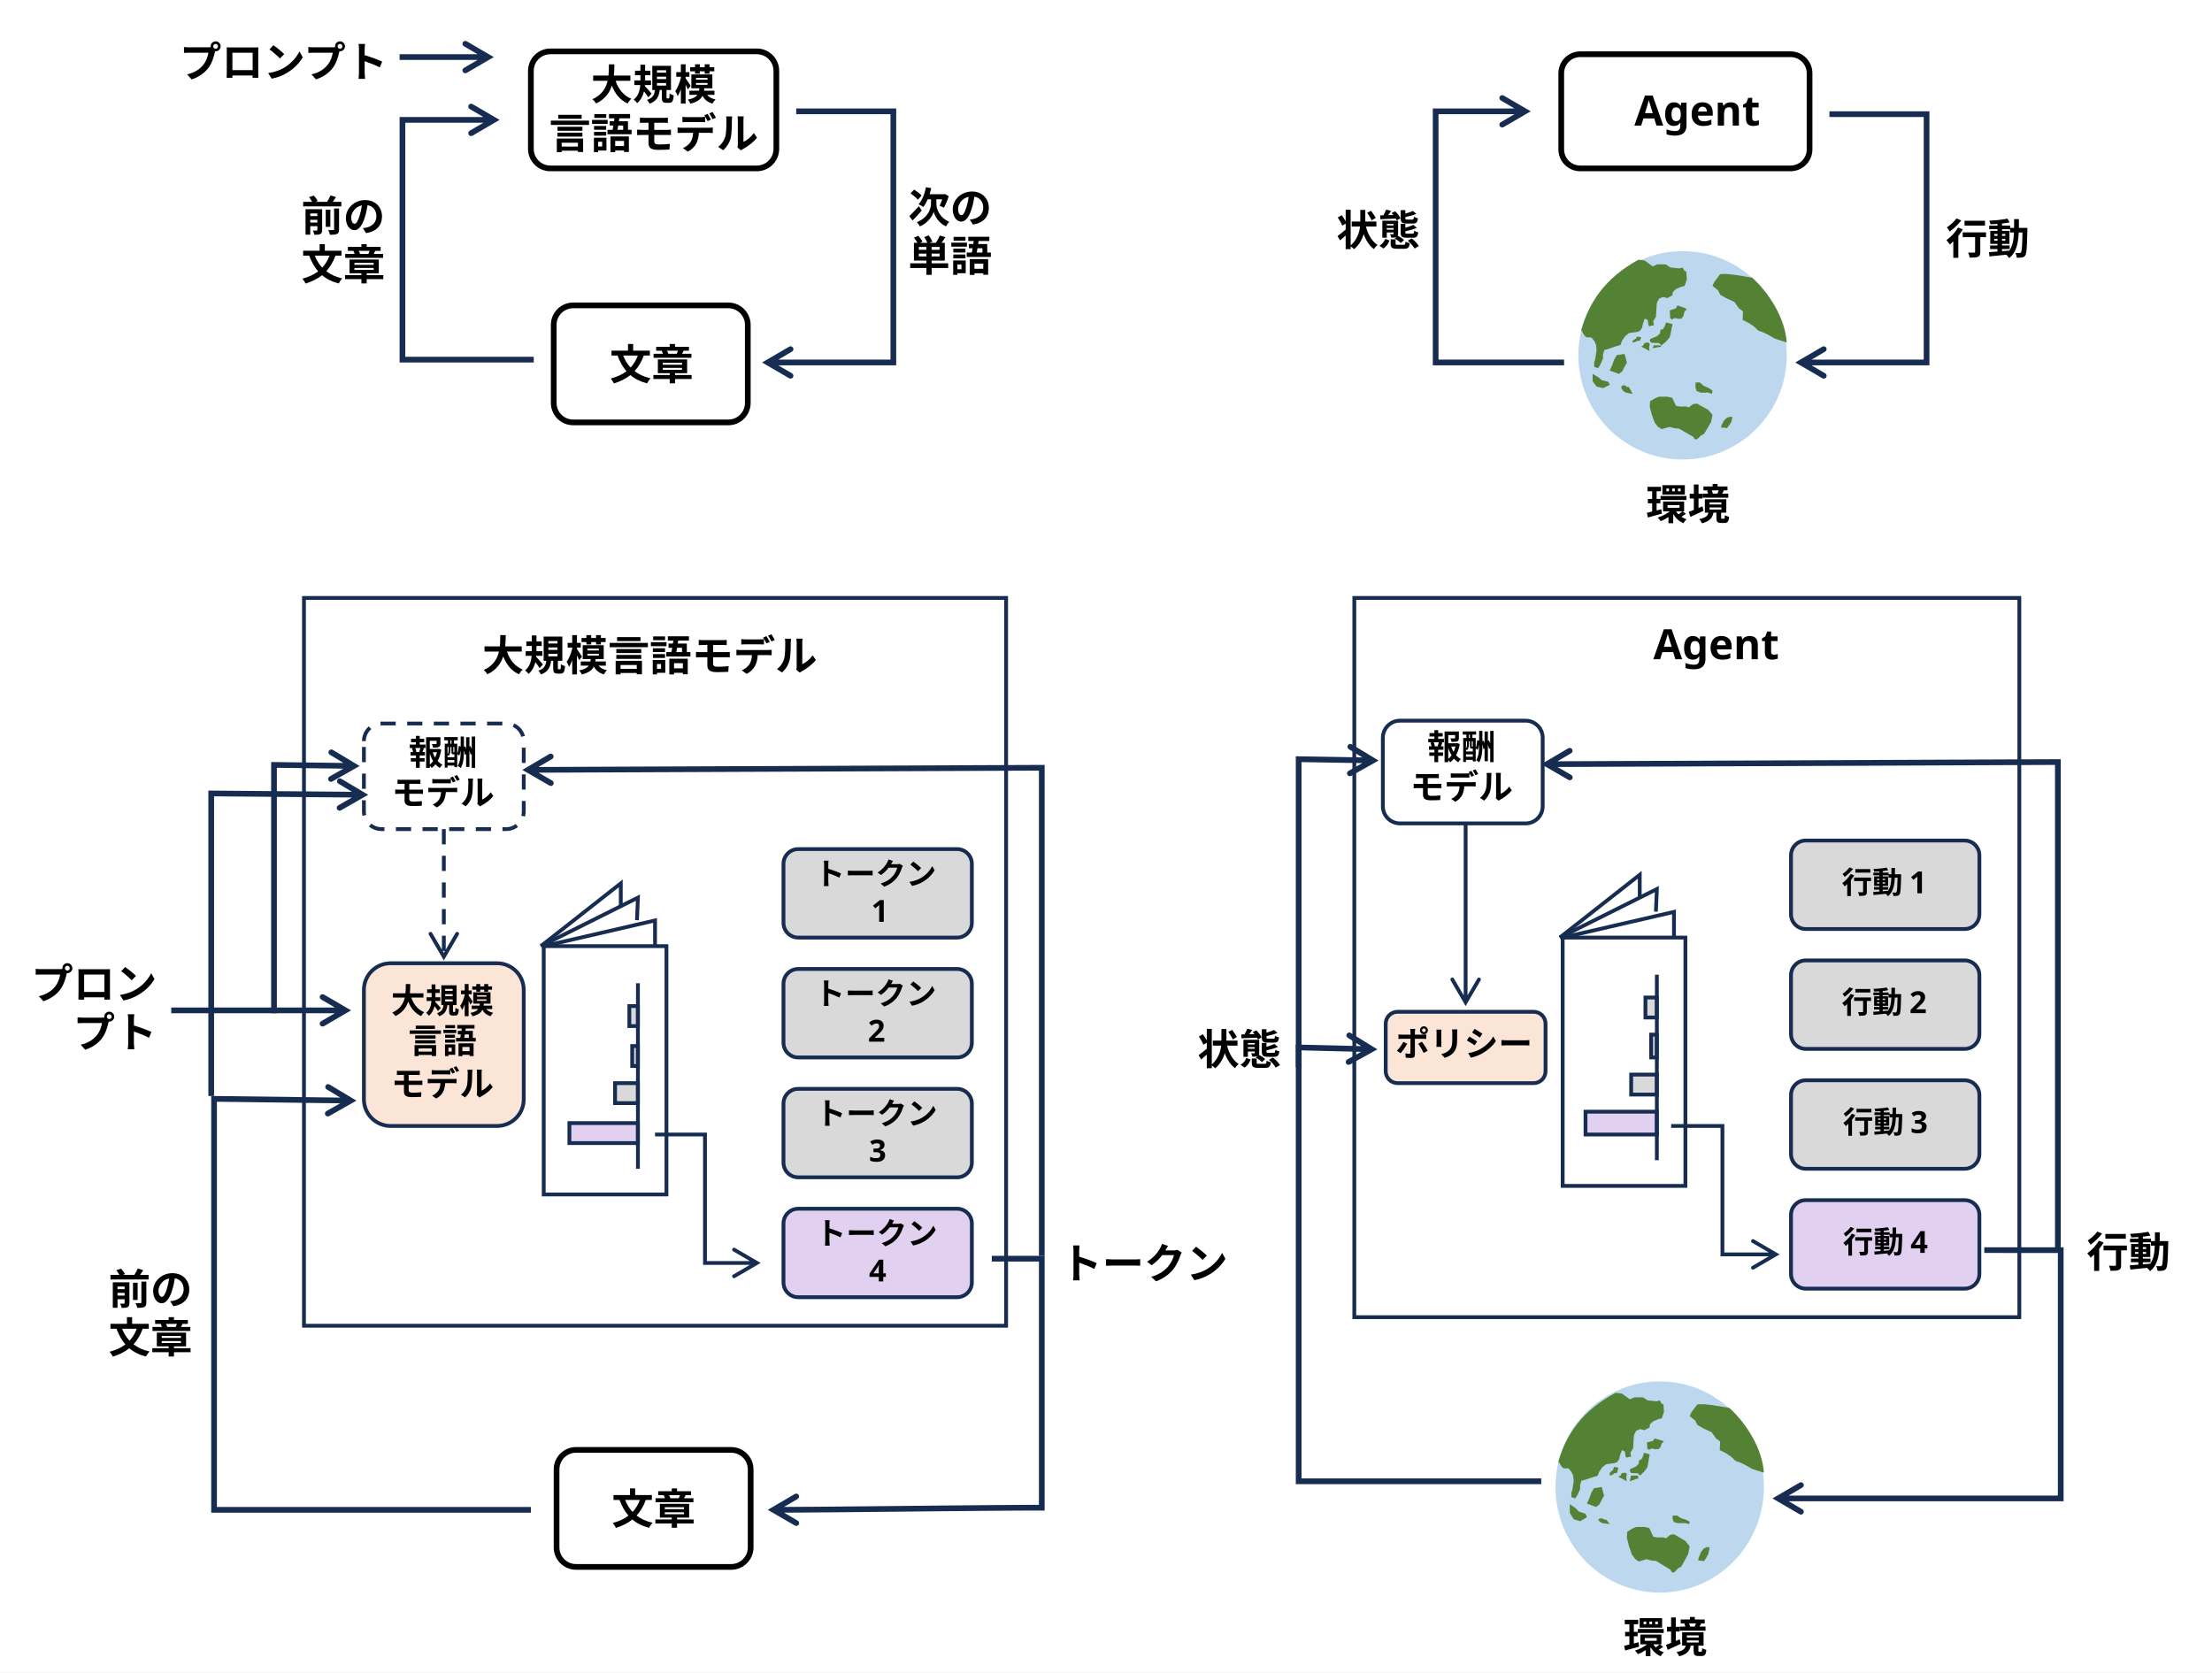
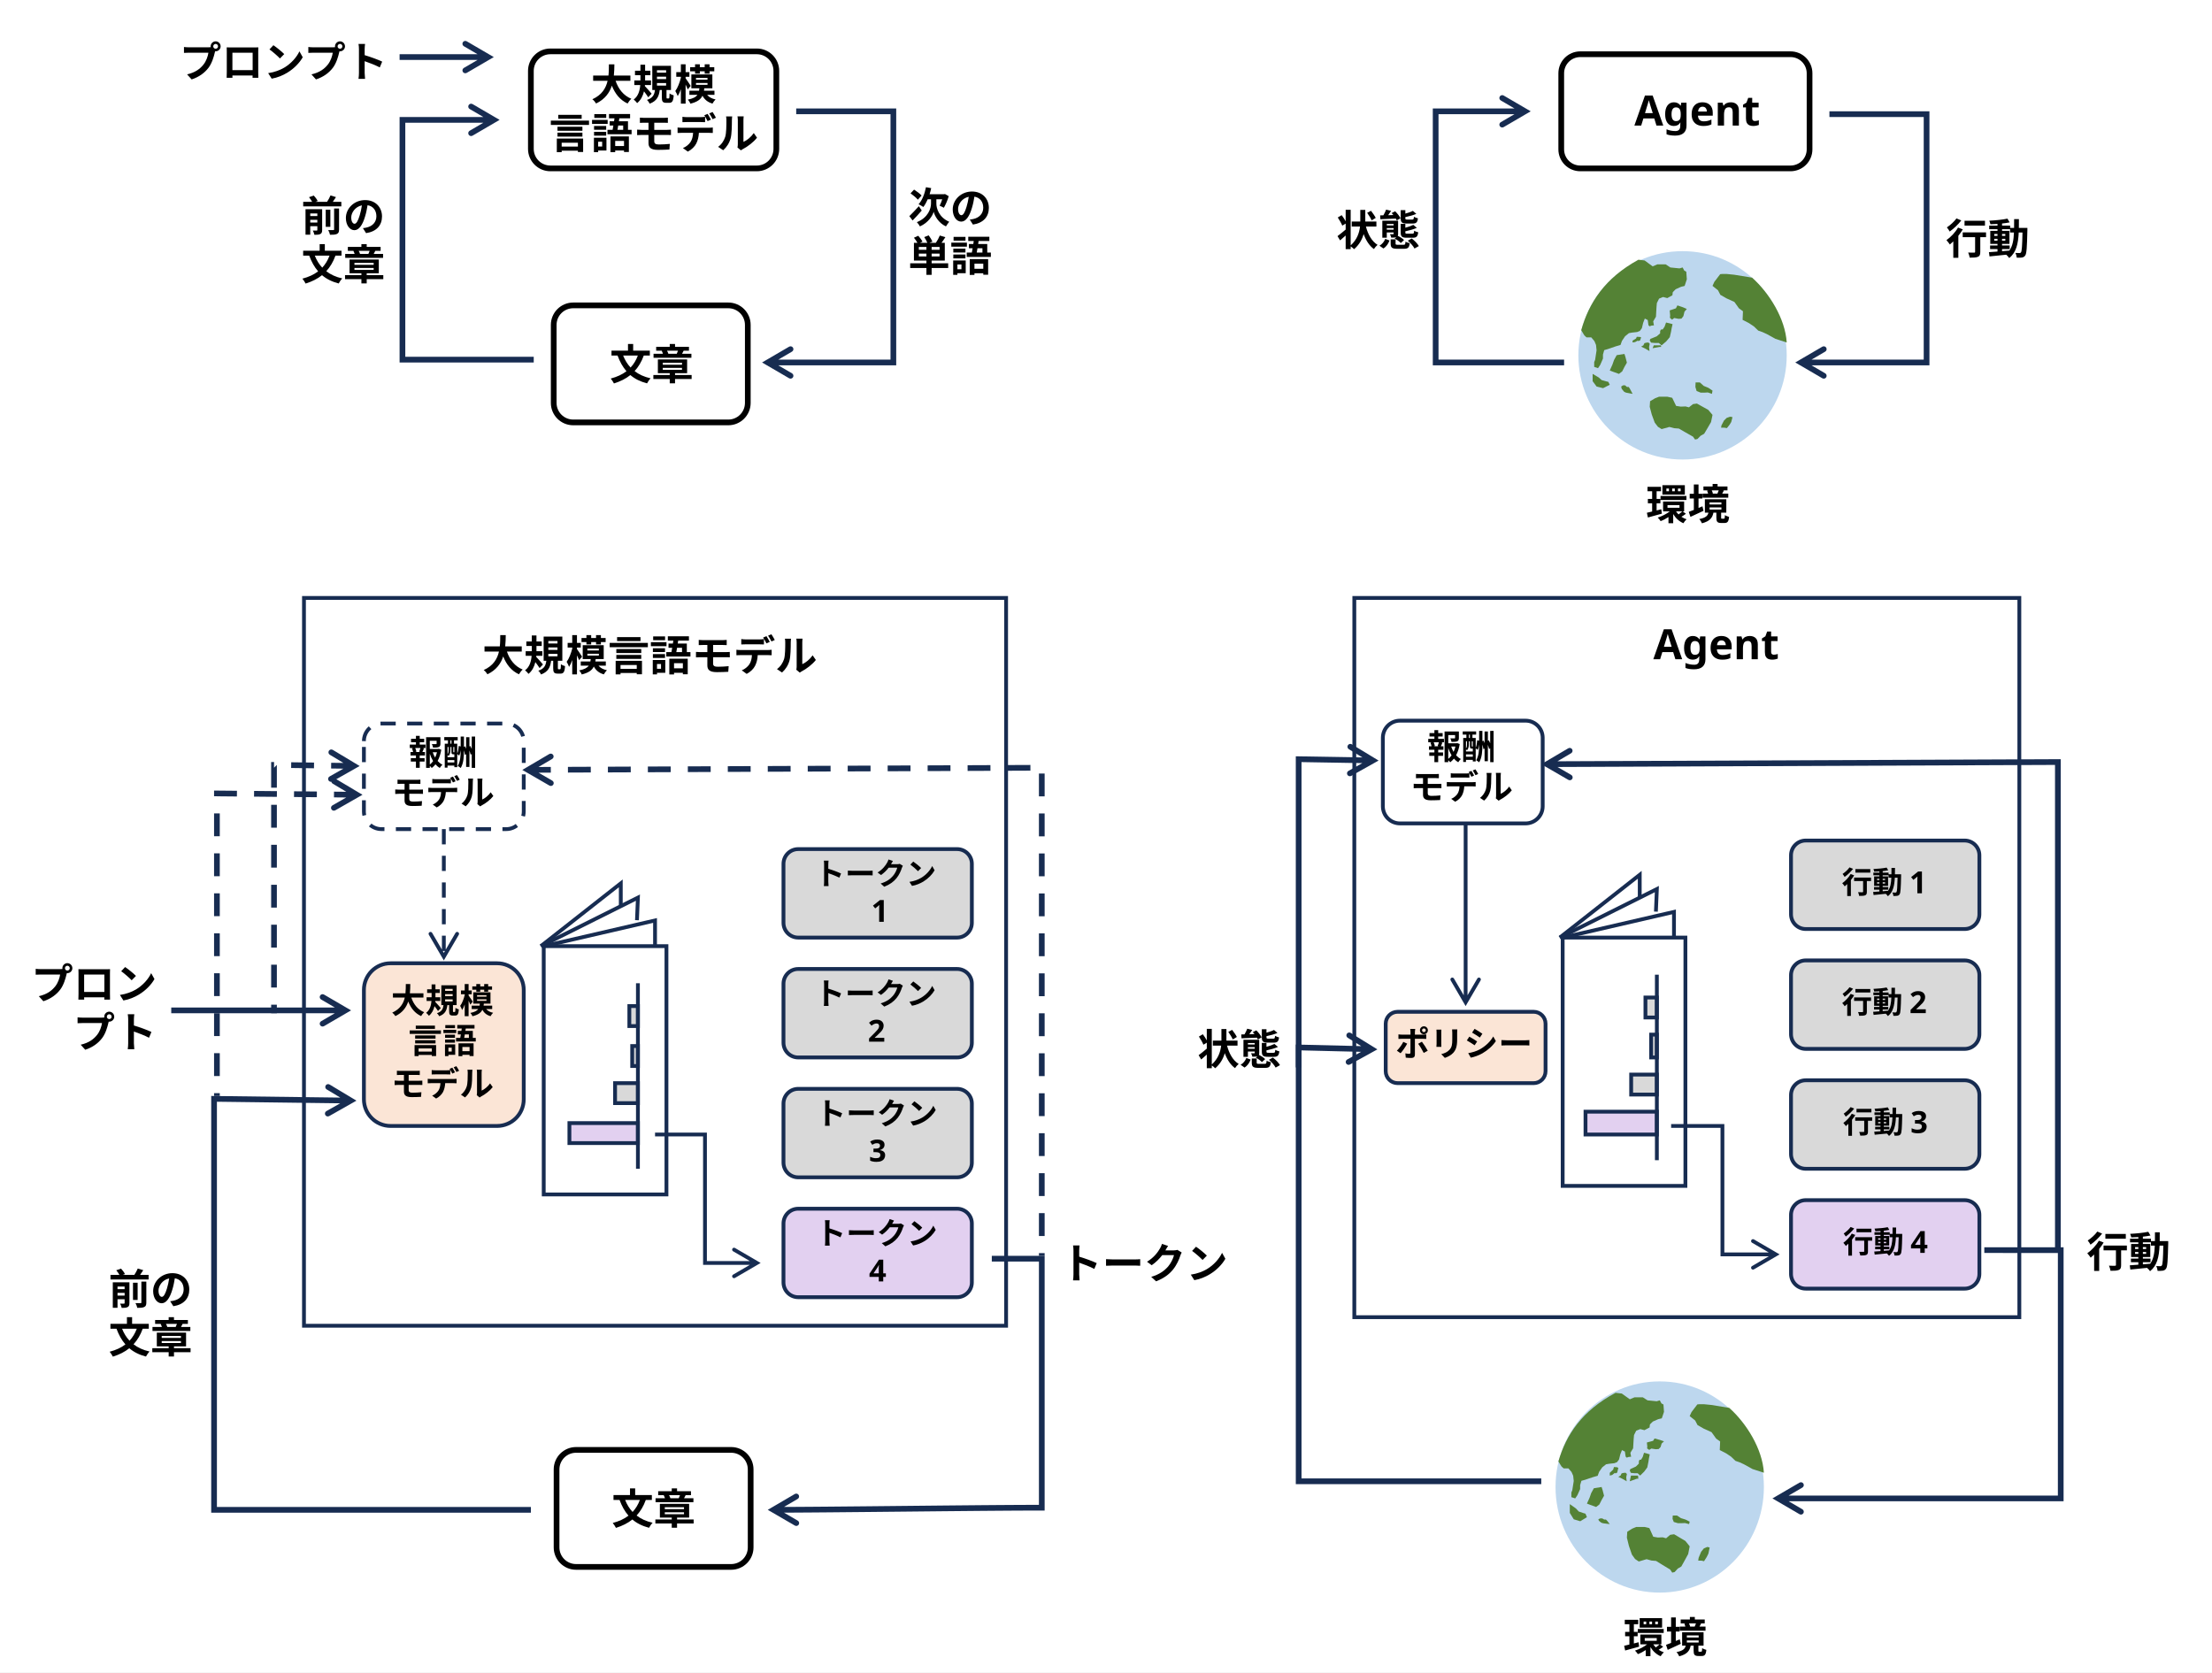
<svg xmlns="http://www.w3.org/2000/svg" width="775" height="586" overflow="hidden">
  <defs>
    <clipPath id="clip0">
      <rect x="0" y="0" width="775" height="586" />
    </clipPath>
  </defs>
  <g clip-path="url(#clip0)">
    <rect x="0" y="0" width="775" height="586.041" fill="#FFFFFF" />
    <path d="M553 124.509C553 104.349 569.342 88.006 589.5 88.006 609.658 88.006 626 104.349 626 124.509 626 144.668 609.658 161.011 589.5 161.011 569.342 161.011 553 144.668 553 124.509Z" fill="#BDD7EE" fill-rule="evenodd" />
    <path d="M554 115.695C556.71 106.108 562.236 97.491 574.036 91.006L576.213 91.265 579.029 93.333 580.694 92.622 583.574 92.622 585.239 93.721 588.439 94.044 589.528 93.721 590.104 94.82 590.808 95.207 591 97.857 590.232 100.184 588.952 100.507 587.095 101.347 586.071 102.381 585.943 103.48 584.151 104.449 582.678 104.062 581.27 104.643 580.502 106.194 580.374 107.616 580.182 110.977 579.221 112.593 579.477 114.015 578.645 114.079 577.941 114.338 577.557 113.95 577.301 112.14 576.277 111.623 575.701 113.11 575.253 114.984 574.548 115.954 573.588 116.341 571.796 116.535 570.708 116.729 569.363 117.828 568.275 119.444 567.763 120.866 566.227 121.318 564.69 121.835 563.41 122.287 562.066 122.675 561.618 124.226 561.618 125.648 560.657 127.846 559.889 129.009 558.545 128.557 558.545 126.876 558.865 126.101 559.377 122.74 559.185 120.866 558.609 119.508 557.521 118.216 555.856 118.216 555.088 117.505 554 115.695Z" fill="#548235" fill-rule="evenodd" />
    <path d="M572 120.008 572 119.358 573.2 118.608 573.467 118.008 574.533 118.058 575 118.208 574.6 119.308 574 119.508 573.8 119.358 572.867 119.858 572 120.008Z" fill="#548235" fill-rule="evenodd" />
    <path d="M586.575 111.42 585.825 112.008 585.075 111.346 585.15 110.537 585 108.772 587.175 108.037 587.7 107.007 589.65 107.669 591 108.258 590.175 109.213 589.8 110.758 589.125 111.64 588.075 111.714 586.575 111.42Z" fill="#548235" fill-rule="evenodd" />
    <path d="M586 113.579 585.089 113.325 583.724 113.008 583.203 114.468 582.553 115.421 581.902 115.484 581.642 116.056 581.642 116.818 580.472 117.834 579.236 118.342 578.26 118.723 578 119.23 578.455 120.056 579.886 120.183 581.187 120.183 582.163 121.008 583.789 119.611 585.024 118.151 585.48 116.183 585.675 115.04 586 113.579Z" fill="#548235" fill-rule="evenodd" />
    <path d="M579 122.008 579.429 121.008 581.914 121.008 582 121.558 581.486 121.558 579 122.008Z" fill="#548235" fill-rule="evenodd" />
    <path d="M578 120.453 577.538 120.008 576.846 120.064 576.154 120.231 575.769 121.008 575 121.453 576.385 122.12 577.923 123.009 577.769 121.62 578 120.453Z" fill="#548235" fill-rule="evenodd" />
    <path d="M613.862 97.287 607.602 96.263 605.047 96.007 603.322 96.007 602.683 96.071 600.639 98.759 600 100.167 601.916 101.703 602.747 103.303 604.855 104.519 607.666 105.799 609.263 108.039 610.668 109.064 610.541 112.072 612.776 113.224 614.501 114.376 616.034 115.848 617.504 116.36 619.037 117.064 622.039 118.728 626 120.008C625.468 111.602 619.889 102.684 613.862 97.287Z" fill="#548235" fill-rule="evenodd" />
    <path d="M567.214 131.009 565.143 130.259 564 129.822 564.929 127.759 565.5 126.134 566.429 124.446 569.143 124.009 569.5 125.134 570 127.071 569.143 128.571 568.357 130.134 567.214 131.009Z" fill="#548235" fill-rule="evenodd" />
    <path d="M564 134.816 564 134.816 563.488 133.793 562.756 133.623 561.146 133.168 560.122 132.259 558 131.009 558 132.146 558 133.566 559.39 135.441 561.659 136.009 564 134.816Z" fill="#548235" fill-rule="evenodd" />
    <path d="M572 138.01 571.077 136.253 570.646 135.595 570.031 135.595 569.354 135.009 568.677 135.009 568 135.448 568.185 136.253 569.046 137.278 569.662 137.57 571.2 137.863 572 138.01Z" fill="#548235" fill-rule="evenodd" />
    <path d="M582.166 150.355 580.864 149.536 579.757 148.086 578.716 145.25 578 142.539 578.13 140.585 579.823 139.577 581.254 139.01 584.183 139.01 585.876 139.388 587.243 142.224 588.87 142.476 590.562 142.413 591.734 142.728 593.166 141.594 594.533 141.405 598.503 143.611 600 145.376 599.479 147.897 598.047 150.355 597.071 151.994 595.834 152.687 594.728 153.822 593.882 154.011 593.166 153.002 590.172 151.3 588.219 150.166 586.592 150.04 584.899 149.599 582.166 150.355Z" fill="#548235" fill-rule="evenodd" />
    <path d="M599.786 138.01 598.357 137.51 597.214 137.581 595.857 137.581 594.429 137.01 594 135.581 594.071 134.009 595.571 134.009 596.929 135.224 598.5 135.867 600 136.867" fill="#548235" fill-rule="evenodd" />
    <path d="M605.032 150.01 604.143 149.855 603 149.855 603.127 149.075 604.016 147.361 604.968 146.426 606.175 146.01 607 146.166 606.556 147.88 605.984 148.816 605.032 150.01Z" fill="#548235" fill-rule="evenodd" />
    <path d="M547 25.669C547 21.986 549.985 19.001 553.667 19.001L627.333 19.001C631.015 19.001 634 21.986 634 25.669L634 52.337C634 56.019 631.015 59.004 627.333 59.004L553.667 59.004C549.985 59.004 547 56.019 547 52.337Z" stroke="#000000" stroke-width="2" stroke-miterlimit="8" fill="none" fill-rule="evenodd" />
    <text font-family="Calibri,Calibri_MSFontService,sans-serif" font-weight="700" font-size="14.671" transform="matrix(1 0 0 1.00007 572.625 44)">Agent</text>
    <path d="M640.96 39.002 676 39.002 676 128.009 630.98 128.009 630.98 126.009 675 126.009 674 127.009 674 40.003 675 41.003 640.96 41.003ZM638.478 132.541 628.995 127.009 638.478 121.477C638.955 121.198 639.568 121.36 639.846 121.837 640.125 122.314 639.963 122.926 639.486 123.205L631.484 127.873 631.484 126.145 639.486 130.813C639.963 131.091 640.125 131.704 639.846 132.181 639.568 132.658 638.955 132.819 638.478 132.541Z" fill="#172C51" />
    <path d="M13.68-1 46-1 46 89 0 89 0 87 45 87 44 88 44 0 45 1 13.68 1ZM21.178 5.532 11.695 0 21.178-5.532C21.655-5.81 22.268-5.649 22.546-5.172 22.824-4.694 22.663-4.082 22.186-3.804L14.184 0.864 14.184-0.864 22.186 3.804C22.663 4.082 22.824 4.694 22.546 5.172 22.268 5.649 21.655 5.81 21.178 5.532Z" fill="#172C51" transform="matrix(-1 0 0 1.00007 548 39.0027)" />
    <text font-family="Yu Gothic,Yu Gothic_MSFontService,sans-serif" font-weight="700" font-size="14.671" transform="matrix(1 0 0 1.00007 576.678 182)">環境</text>
    <text font-family="Yu Gothic,Yu Gothic_MSFontService,sans-serif" font-weight="700" font-size="14.671" transform="matrix(1 0 0 1.00007 681.738 89)">行動</text>
    <text font-family="Yu Gothic,Yu Gothic_MSFontService,sans-serif" font-weight="700" font-size="14.671" transform="matrix(1 0 0 1.00007 468.205 86)">状態</text>
    <path d="M186 24.835C186 21.061 189.059 18.001 192.833 18.001L265.167 18.001C268.941 18.001 272 21.061 272 24.835L272 52.17C272 55.944 268.941 59.004 265.167 59.004L192.833 59.004C189.059 59.004 186 55.944 186 52.17Z" stroke="#000000" stroke-width="2" stroke-miterlimit="8" fill="none" fill-rule="evenodd" />
    <text font-family="Yu Gothic,Yu Gothic_MSFontService,sans-serif" font-weight="700" font-size="14.671" transform="matrix(1 0 0 1.00007 206.991 35)">大規模</text>
    <text font-family="Yu Gothic,Yu Gothic_MSFontService,sans-serif" font-weight="700" font-size="14.671" transform="matrix(1 0 0 1.00007 192.321 52)">言語モデル</text>
    <path d="M278.96 38.002 314 38.002 314 128.009 268.98 128.009 268.98 126.009 313 126.009 312 127.009 312 39.003 313 40.003 278.96 40.003ZM276.478 132.541 266.995 127.009 276.478 121.477C276.955 121.198 277.568 121.36 277.846 121.837 278.124 122.314 277.963 122.926 277.486 123.205L269.484 127.873 269.484 126.145 277.486 130.813C277.963 131.091 278.124 131.704 277.846 132.181 277.568 132.658 276.955 132.819 276.478 132.541Z" fill="#172C51" />
    <path d="M13.94-1 47-1 47 85 0 85 0 83 46 83 45 84 45 0 46 1 13.94 1ZM21.438 5.532 11.955 0 21.438-5.532C21.915-5.81 22.528-5.649 22.806-5.172 23.084-4.694 22.923-4.082 22.446-3.804L14.444 0.864 14.444-0.864 22.446 3.804C22.923 4.082 23.084 4.694 22.806 5.172 22.528 5.649 21.915 5.81 21.438 5.532Z" fill="#172C51" transform="matrix(-1 0 0 1.00007 187 42.0029)" />
    <text font-family="Yu Gothic,Yu Gothic_MSFontService,sans-serif" font-weight="700" font-size="14.671" transform="matrix(1 0 0 1.00007 318.192 78)">次の</text>
    <text font-family="Yu Gothic,Yu Gothic_MSFontService,sans-serif" font-weight="700" font-size="14.671" transform="matrix(1 0 0 1.00007 318.192 95)">単語</text>
    <text font-family="Yu Gothic,Yu Gothic_MSFontService,sans-serif" font-weight="700" font-size="14.671" transform="matrix(1 0 0 1.00007 105.574 81)">前の</text>
    <text font-family="Yu Gothic,Yu Gothic_MSFontService,sans-serif" font-weight="700" font-size="14.671" transform="matrix(1 0 0 1.00007 105.574 98)">文章</text>
    <path d="M194 113.841C194 110.067 197.059 107.007 200.833 107.007L255.167 107.007C258.941 107.007 262 110.067 262 113.841L262 141.176C262 144.951 258.941 148.01 255.167 148.01L200.833 148.01C197.059 148.01 194 144.951 194 141.176Z" stroke="#000000" stroke-width="2" stroke-miterlimit="8" fill="none" fill-rule="evenodd" />
    <text font-family="Yu Gothic,Yu Gothic_MSFontService,sans-serif" font-weight="700" font-size="14.671" transform="matrix(1 0 0 1.00007 213.602 133)">文章</text>
    <path d="M140 19.001 171.02 19.001 171.02 21.002 140 21.002ZM163.522 14.469 173.005 20.001 163.522 25.533C163.045 25.812 162.432 25.651 162.154 25.173 161.876 24.696 162.037 24.084 162.514 23.805L170.516 19.137 170.516 20.865 162.514 16.197C162.037 15.919 161.876 15.307 162.154 14.829 162.432 14.352 163.045 14.191 163.522 14.469Z" fill="#172C51" />
    <text font-family="Yu Gothic,Yu Gothic_MSFontService,sans-serif" font-weight="700" font-size="14.671" transform="matrix(1 0 0 1.00007 62.9105 27)">プロンプト</text>
    <path d="M627.5 425.696C627.5 422.843 629.813 420.529 632.667 420.529L688.333 420.529C691.187 420.529 693.5 422.843 693.5 425.696L693.5 446.364C693.5 449.218 691.187 451.531 688.333 451.531L632.667 451.531C629.813 451.531 627.5 449.218 627.5 446.364Z" stroke="#172C51" stroke-width="1.334" stroke-miterlimit="8" fill="#E2D0F0" fill-rule="evenodd" />
    <text font-family="Yu Gothic,Yu Gothic_MSFontService,sans-serif" font-weight="700" font-size="10.67" transform="matrix(1 0 0 1.00007 645.683 439)">行動</text>
    <text font-family="Calibri,Calibri_MSFontService,sans-serif" font-weight="700" font-size="10.67" transform="matrix(1 0 0 1.00007 669.354 439)">4</text>
    <path d="M627.5 383.693C627.5 380.84 629.813 378.526 632.667 378.526L688.333 378.526C691.187 378.526 693.5 380.84 693.5 383.693L693.5 404.361C693.5 407.215 691.187 409.528 688.333 409.528L632.667 409.528C629.813 409.528 627.5 407.215 627.5 404.361Z" stroke="#172C51" stroke-width="1.334" stroke-miterlimit="8" fill="#D9D9D9" fill-rule="evenodd" />
    <text font-family="Yu Gothic,Yu Gothic_MSFontService,sans-serif" font-weight="700" font-size="10.67" transform="matrix(1 0 0 1.00007 645.683 397)">行動</text>
    <text font-family="Calibri,Calibri_MSFontService,sans-serif" font-weight="700" font-size="10.67" transform="matrix(1 0 0 1.00007 669.354 397)">3</text>
    <path d="M627.5 341.69C627.5 338.837 629.813 336.523 632.667 336.523L688.333 336.523C691.187 336.523 693.5 338.837 693.5 341.69L693.5 362.358C693.5 365.212 691.187 367.526 688.333 367.526L632.667 367.526C629.813 367.526 627.5 365.212 627.5 362.358Z" stroke="#172C51" stroke-width="1.334" stroke-miterlimit="8" fill="#D9D9D9" fill-rule="evenodd" />
    <text font-family="Yu Gothic,Yu Gothic_MSFontService,sans-serif" font-weight="700" font-size="10.67" transform="matrix(1 0 0 1.00007 645.293 355)">行動</text>
    <text font-family="Calibri,Calibri_MSFontService,sans-serif" font-weight="700" font-size="10.67" transform="matrix(1 0 0 1.00007 668.965 355)">2</text>
    <path d="M627.5 299.688C627.5 296.834 629.813 294.52 632.667 294.52L688.333 294.52C691.187 294.52 693.5 296.834 693.5 299.688L693.5 320.355C693.5 323.209 691.187 325.523 688.333 325.523L632.667 325.523C629.813 325.523 627.5 323.209 627.5 320.355Z" stroke="#172C51" stroke-width="1.334" stroke-miterlimit="8" fill="#D9D9D9" fill-rule="evenodd" />
    <text font-family="Yu Gothic,Yu Gothic_MSFontService,sans-serif" font-weight="700" font-size="10.67" transform="matrix(1 0 0 1.00007 645.293 313)">行動</text>
    <text font-family="Calibri,Calibri_MSFontService,sans-serif" font-weight="700" font-size="10.67" transform="matrix(1 0 0 1.00007 668.965 313)">1</text>
    <path d="M485.5 358.692C485.5 356.39 487.366 354.525 489.667 354.525L537.333 354.525C539.634 354.525 541.5 356.39 541.5 358.692L541.5 375.359C541.5 377.661 539.634 379.526 537.333 379.526L489.667 379.526C487.366 379.526 485.5 377.661 485.5 375.359Z" stroke="#172C51" stroke-width="1.334" stroke-miterlimit="8" fill="#FBE5D6" fill-rule="evenodd" />
    <text font-family="Yu Gothic,Yu Gothic_MSFontService,sans-serif" font-weight="700" font-size="12.003" transform="matrix(1 0 0 1.00007 488.929 370)">ポリシー</text>
    <rect x="547.5" y="328.523" width="43" height="87.006" stroke="#172C51" stroke-width="1.334" stroke-miterlimit="8" fill="#FFFFFF" />
    <rect x="555.5" y="389.527" width="25" height="8" stroke="#172C51" stroke-width="1.334" stroke-miterlimit="8" fill="#E2D0F0" />
    <rect x="571.5" y="376.526" width="9" height="7.001" stroke="#172C51" stroke-width="1.334" stroke-miterlimit="8" fill="#D9D9D9" />
    <rect x="578.5" y="362.525" width="2" height="8.001" stroke="#172C51" stroke-width="1.334" stroke-miterlimit="8" fill="#D9D9D9" />
    <rect x="576.5" y="349.524" width="4" height="7" stroke="#172C51" stroke-width="1.334" stroke-miterlimit="8" fill="#D9D9D9" />
    <path d="M580.5 406.528 580.5 341.524" stroke="#172C51" stroke-width="1.334" stroke-miterlimit="8" fill="none" fill-rule="evenodd" />
    <path d="M585.5 393.86 604.14 393.86 604.14 439.53 603.473 438.864 622.18 438.864 622.18 440.197 602.806 440.197 602.806 394.527 603.473 395.194 585.5 395.194ZM614.514 434.286 623.503 439.53 614.514 444.774C614.196 444.96 613.788 444.853 613.602 444.534 613.417 444.216 613.524 443.808 613.842 443.622L621.844 438.954 621.844 440.106 613.842 435.438C613.524 435.253 613.417 434.845 613.602 434.526 613.788 434.208 614.196 434.101 614.514 434.286Z" fill="#172C51" />
    <rect x="474.5" y="209.514" width="233" height="252.018" stroke="#172C51" stroke-width="1.334" stroke-miterlimit="8" fill="none" />
    <text font-family="Calibri,Calibri_MSFontService,sans-serif" font-weight="700" font-size="14.671" transform="matrix(1 0 0 1.00007 579.254 231)">Agent</text>
    <path d="M586.5 328.201 586.5 319.522 547.5 328.523" stroke="#172C51" stroke-width="1.334" stroke-miterlimit="8" fill="none" fill-rule="evenodd" />
    <path d="M580.167 319.429 580.5 311.522 546.5 328.523" stroke="#172C51" stroke-width="1.334" stroke-miterlimit="8" fill="none" fill-rule="evenodd" />
    <path d="M574.5 314.731 574.5 306.521 546.5 328.523" stroke="#172C51" stroke-width="1.334" stroke-miterlimit="8" fill="none" fill-rule="evenodd" />
    <path d="M545 521.036C545 500.6 561.342 484.034 581.5 484.034 601.658 484.034 618 500.6 618 521.036 618 541.472 601.658 558.039 581.5 558.039 561.342 558.039 545 541.472 545 521.036Z" fill="#BDD7EE" fill-rule="evenodd" />
    <path d="M546 512.073C548.71 502.738 554.237 494.348 566.036 488.034L568.213 488.286 571.029 490.299 572.694 489.607 575.574 489.607 577.239 490.677 580.44 490.992 581.528 490.677 582.104 491.747 582.808 492.124 583 494.704 582.232 496.97 580.952 497.284 579.095 498.103 578.071 499.109 577.943 500.179 576.151 501.123 574.678 500.746 573.27 501.312 572.502 502.822 572.374 504.207 572.182 507.479 571.221 509.052 571.478 510.437 570.645 510.5 569.941 510.751 569.557 510.374 569.301 508.612 568.277 508.108 567.701 509.556 567.253 511.381 566.549 512.325 565.588 512.702 563.796 512.891 562.708 513.08 561.363 514.15 560.275 515.723 559.763 517.107 558.227 517.548 556.69 518.051 555.41 518.492 554.066 518.869 553.618 520.38 553.618 521.764 552.657 523.904 551.889 525.036 550.545 524.596 550.545 522.96 550.865 522.205 551.377 518.932 551.185 517.107 550.609 515.786 549.521 514.527 547.856 514.527 547.088 513.835 546 512.073Z" fill="#548235" fill-rule="evenodd" />
    <path d="M564 517.036 564 516.061 565.2 514.936 565.467 514.036 566.533 514.111 567 514.336 566.6 515.986 566 516.286 565.8 516.061 564.867 516.811 564 517.036Z" fill="#548235" fill-rule="evenodd" />
    <path d="M578.575 507.565 577.825 508.035 577.075 507.506 577.15 506.859 577 505.447 579.175 504.859 579.7 504.035 581.65 504.564 583 505.035 582.175 505.8 581.8 507.035 581.125 507.741 580.075 507.8 578.575 507.565Z" fill="#548235" fill-rule="evenodd" />
    <path d="M578 509.607 577.203 509.353 576.008 509.035 575.553 510.496 574.984 511.448 574.415 511.512 574.187 512.083 574.187 512.845 573.163 513.861 572.081 514.369 571.228 514.75 571 515.258 571.398 516.083 572.65 516.21 573.789 516.21 574.642 517.036 576.065 515.639 577.146 514.179 577.545 512.21 577.715 511.067 578 509.607Z" fill="#548235" fill-rule="evenodd" />
    <path d="M571 519.036 571.429 517.036 573.914 517.036 574 518.136 573.486 518.136 571 519.036Z" fill="#548235" fill-rule="evenodd" />
    <path d="M570 516.48 569.538 516.036 568.846 516.091 568.154 516.258 567.769 517.036 567 517.48 568.385 518.147 569.923 519.036 569.769 517.647 570 516.48Z" fill="#548235" fill-rule="evenodd" />
    <path d="M605.862 493.314 599.602 492.29 597.047 492.034 595.322 492.034 594.683 492.098 592.639 494.786 592 496.194 593.916 497.731 594.747 499.331 596.855 500.547 599.666 501.827 601.263 504.067 602.668 505.091 602.54 508.099 604.776 509.251 606.501 510.403 608.034 511.876 609.504 512.388 611.037 513.092 614.039 514.756 618 516.036C617.468 507.63 611.889 498.712 605.862 493.314Z" fill="#548235" fill-rule="evenodd" />
    <path d="M559.214 528.037 557.143 527.287 556 526.849 556.929 524.786 557.5 523.161 558.429 521.474 561.143 521.036 561.5 522.161 562 524.099 561.143 525.599 560.357 527.162 559.214 528.037Z" fill="#548235" fill-rule="evenodd" />
    <path d="M556 531.605 556 531.605 555.488 530.378 554.756 530.173 553.146 529.628 552.122 528.537 550 527.037 550 528.4 550 530.105 551.39 532.355 553.659 533.037 556 531.605Z" fill="#548235" fill-rule="evenodd" />
    <path d="M564 534.037 563.077 532.866 562.646 532.427 562.031 532.427 561.354 532.037 560.677 532.037 560 532.33 560.185 532.866 561.046 533.549 561.662 533.744 563.2 533.939 564 534.037Z" fill="#548235" fill-rule="evenodd" />
    <path d="M574.166 547.139 572.864 546.265 571.757 544.718 570.716 541.693 570 538.802 570.13 536.718 571.822 535.642 573.254 535.037 576.183 535.037 577.876 535.44 579.243 538.466 580.87 538.735 582.562 538.668 583.734 539.004 585.166 537.794 586.532 537.592 590.503 539.945 592 541.827 591.479 544.517 590.047 547.139 589.071 548.887 587.834 549.626 586.728 550.836 585.882 551.038 585.166 549.963 582.172 548.147 580.219 546.937 578.592 546.803 576.899 546.332 574.166 547.139Z" fill="#548235" fill-rule="evenodd" />
    <path d="M591.786 534.037 590.357 533.662 589.214 533.716 587.857 533.716 586.429 533.287 586 532.215 586.071 531.037 587.571 531.037 588.929 531.948 590.5 532.43 592 533.18" fill="#548235" fill-rule="evenodd" />
    <path d="M597.032 547.038 596.143 546.843 595 546.843 595.127 545.869 596.016 543.726 596.968 542.557 598.175 542.038 599 542.232 598.556 544.375 597.984 545.544 597.032 547.038Z" fill="#548235" fill-rule="evenodd" />
    <path d="M695.225 437.03 723 437.034 723 526.037 622.98 526.037 622.98 524.036 722 524.036 721 525.036 721 438.034 722 439.035 695.225 439.031ZM630.478 530.568 620.995 525.036 630.478 519.504C630.955 519.226 631.568 519.387 631.846 519.864 632.124 520.342 631.963 520.954 631.486 521.232L623.484 525.901 623.484 524.172 631.486 528.84C631.963 529.119 632.124 529.731 631.846 530.208 631.568 530.686 630.955 530.847 630.478 530.568Z" fill="#172C51" />
    <path d="M59.374-0.38 86-1.025 86 153 0 153 0 151 85 151 84 152 84 0 85.024 1 59.422 1.62ZM67.027 5.969 57.413 0.668 66.759-5.092C67.23-5.381 67.846-5.235 68.136-4.765 68.425-4.294 68.279-3.678 67.809-3.388L59.923 1.472 59.881-0.256 67.993 4.217C68.477 4.483 68.653 5.092 68.386 5.576 68.119 6.059 67.511 6.235 67.027 5.969Z" fill="#172C51" transform="matrix(-1 0 0 1.00007 540 367.025)" />
    <text font-family="Yu Gothic,Yu Gothic_MSFontService,sans-serif" font-weight="700" font-size="14.671" transform="matrix(1 0 0 1.00007 568.709 579)">環境</text>
    <text font-family="Yu Gothic,Yu Gothic_MSFontService,sans-serif" font-weight="700" font-size="14.671" transform="matrix(1 0 0 1.00007 731.082 444)">行動</text>
    <text font-family="Yu Gothic,Yu Gothic_MSFontService,sans-serif" font-weight="700" font-size="14.671" transform="matrix(1 0 0 1.00007 419.549 373)">状態</text>
-     <path d="M484.5 258.518C484.5 255.204 487.186 252.517 490.5 252.517L534.5 252.517C537.814 252.517 540.5 255.204 540.5 258.518L540.5 282.52C540.5 285.834 537.814 288.52 534.5 288.52L490.5 288.52C487.186 288.52 484.5 285.834 484.5 282.52Z" stroke="#172C51" stroke-width="1.334" stroke-miterlimit="8" fill="none" fill-rule="evenodd" />
+     <path d="M484.5 258.518C484.5 255.204 487.186 252.517 490.5 252.517L534.5 252.517C537.814 252.517 540.5 255.204 540.5 258.518L540.5 282.519C540.5 285.833 537.814 288.52 534.5 288.52L490.5 288.52C487.186 288.52 484.5 285.833 484.5 282.519Z" stroke="#172C51" stroke-width="1.334" stroke-miterlimit="8" fill="none" fill-rule="evenodd" />
    <text font-family="Yu Gothic,Yu Gothic_MSFontService,sans-serif" font-weight="700" font-size="12.003" transform="matrix(1 0 0 1.00007 500.042 266)">報酬</text>
    <text font-family="Yu Gothic,Yu Gothic_MSFontService,sans-serif" font-weight="700" font-size="12.003" transform="matrix(1 0 0 1.00007 494.041 280)">モデル</text>
    <path d="M1.963-0.559 29-1.017 29 108 27 108 27 0 28.017 1 1.997 1.441ZM9.571 5.845-0.005 0.475 9.383-5.217C9.855-5.503 10.47-5.352 10.757-4.88 11.043-4.408 10.893-3.793 10.42-3.506L2.499 1.296 2.469-0.431 10.549 4.1C11.031 4.37 11.202 4.98 10.932 5.462 10.662 5.944 10.052 6.115 9.571 5.845Z" fill="#172C51" transform="matrix(-1 0 0 1.00007 483 266.018)" />
    <path d="M541.978 266.762 722 266.014 722 438.03 720 438.03 720 267.019 721.004 268.019 541.986 268.762ZM549.501 273.263 539.995 267.77 549.455 262.199C549.931 261.918 550.544 262.077 550.825 262.553 551.105 263.029 550.946 263.642 550.47 263.923L542.488 268.624 542.481 266.896 550.502 271.53C550.98 271.807 551.144 272.419 550.867 272.897 550.591 273.375 549.979 273.539 549.501 273.263Z" fill="#172C51" />
    <path d="M514.167 288.52 514.167 351.204 512.833 351.204 512.833 288.52ZM518.744 343.538 513.5 352.527 508.256 343.538C508.071 343.22 508.178 342.811 508.496 342.626 508.815 342.44 509.223 342.548 509.408 342.866L514.076 350.868 512.924 350.868 517.592 342.866C517.777 342.548 518.186 342.44 518.504 342.626 518.822 342.811 518.929 343.22 518.744 343.538Z" fill="#172C51" />
    <path d="M274.5 428.697C274.5 425.843 276.813 423.529 279.667 423.529L335.333 423.529C338.187 423.529 340.5 425.843 340.5 428.697L340.5 449.364C340.5 452.218 338.187 454.532 335.333 454.532L279.667 454.532C276.813 454.532 274.5 452.218 274.5 449.364Z" stroke="#172C51" stroke-width="1.334" stroke-miterlimit="8" fill="#E2D0F0" fill-rule="evenodd" />
    <text font-family="Yu Gothic,Yu Gothic_MSFontService,sans-serif" font-weight="700" font-size="10.67" transform="matrix(1 0 0 1.00007 285.782 436)">トークン</text>
    <text font-family="Calibri,Calibri_MSFontService,sans-serif" font-weight="700" font-size="10.67" transform="matrix(1 0 0 1.00007 304.452 449)">4</text>
    <path d="M274.5 386.694C274.5 383.84 276.813 381.526 279.667 381.526L335.333 381.526C338.187 381.526 340.5 383.84 340.5 386.694L340.5 407.362C340.5 410.215 338.187 412.529 335.333 412.529L279.667 412.529C276.813 412.529 274.5 410.215 274.5 407.362Z" stroke="#172C51" stroke-width="1.334" stroke-miterlimit="8" fill="#D9D9D9" fill-rule="evenodd" />
    <text font-family="Yu Gothic,Yu Gothic_MSFontService,sans-serif" font-weight="700" font-size="10.67" transform="matrix(1 0 0 1.00007 285.782 394)">トークン</text>
    <text font-family="Calibri,Calibri_MSFontService,sans-serif" font-weight="700" font-size="10.67" transform="matrix(1 0 0 1.00007 304.452 407)">3</text>
    <path d="M274.5 344.691C274.5 341.837 276.813 339.524 279.667 339.524L335.333 339.524C338.187 339.524 340.5 341.837 340.5 344.691L340.5 365.359C340.5 368.212 338.187 370.526 335.333 370.526L279.667 370.526C276.813 370.526 274.5 368.212 274.5 365.359Z" stroke="#172C51" stroke-width="1.334" stroke-miterlimit="8" fill="#D9D9D9" fill-rule="evenodd" />
    <text font-family="Yu Gothic,Yu Gothic_MSFontService,sans-serif" font-weight="700" font-size="10.67" transform="matrix(1 0 0 1.00007 285.392 352)">トークン</text>
    <text font-family="Calibri,Calibri_MSFontService,sans-serif" font-weight="700" font-size="10.67" transform="matrix(1 0 0 1.00007 304.063 365)">2</text>
    <path d="M274.5 302.688C274.5 299.834 276.813 297.521 279.667 297.521L335.333 297.521C338.187 297.521 340.5 299.834 340.5 302.688L340.5 323.356C340.5 326.209 338.187 328.523 335.333 328.523L279.667 328.523C276.813 328.523 274.5 326.209 274.5 323.356Z" stroke="#172C51" stroke-width="1.334" stroke-miterlimit="8" fill="#D9D9D9" fill-rule="evenodd" />
    <text font-family="Yu Gothic,Yu Gothic_MSFontService,sans-serif" font-weight="700" font-size="10.67" transform="matrix(1 0 0 1.00007 285.392 310)">トークン</text>
    <text font-family="Calibri,Calibri_MSFontService,sans-serif" font-weight="700" font-size="10.67" transform="matrix(1 0 0 1.00007 305.23 323)">1</text>
    <rect x="190.5" y="331.523" width="43" height="87.006" stroke="#172C51" stroke-width="1.334" stroke-miterlimit="8" fill="#FFFFFF" />
    <rect x="199.5" y="393.527" width="24" height="7.001" stroke="#172C51" stroke-width="1.334" stroke-miterlimit="8" fill="#E2D0F0" />
    <rect x="215.5" y="379.526" width="8" height="7.001" stroke="#172C51" stroke-width="1.334" stroke-miterlimit="8" fill="#D9D9D9" />
    <rect x="221.5" y="366.525" width="2" height="7" stroke="#172C51" stroke-width="1.334" stroke-miterlimit="8" fill="#D9D9D9" />
    <rect x="220.5" y="352.524" width="3" height="7.001" stroke="#172C51" stroke-width="1.334" stroke-miterlimit="8" fill="#D9D9D9" />
    <path d="M223.5 409.528 223.5 344.524" stroke="#172C51" stroke-width="1.334" stroke-miterlimit="8" fill="none" fill-rule="evenodd" />
    <path d="M229.5 396.861 247.667 396.861 247.667 442.531 247 441.864 265.18 441.864 265.18 443.198 246.333 443.198 246.333 397.527 247 398.194 229.5 398.194ZM257.514 437.287 266.503 442.531 257.514 447.775C257.196 447.96 256.788 447.853 256.602 447.535 256.417 447.217 256.524 446.808 256.842 446.623L264.844 441.955 264.844 443.107 256.842 438.439C256.524 438.253 256.417 437.845 256.602 437.527 256.788 437.208 257.196 437.101 257.514 437.287Z" fill="#172C51" />
    <rect x="106.5" y="209.514" width="246" height="255.018" stroke="#172C51" stroke-width="1.334" stroke-miterlimit="8" fill="none" />
    <text font-family="Yu Gothic,Yu Gothic_MSFontService,sans-serif" font-weight="700" font-size="14.671" transform="matrix(1 0 0 1.00007 168.926 235)">大規模言語モデル</text>
    <path d="M229.5 331.202 229.5 322.522 190.5 331.523" stroke="#172C51" stroke-width="1.334" stroke-miterlimit="8" fill="none" fill-rule="evenodd" />
    <path d="M223.167 322.429 223.5 314.522 189.5 331.523" stroke="#172C51" stroke-width="1.334" stroke-miterlimit="8" fill="none" fill-rule="evenodd" />
    <path d="M217.5 317.731 217.5 309.522 189.5 331.523" stroke="#172C51" stroke-width="1.334" stroke-miterlimit="8" fill="none" fill-rule="evenodd" />
    <path d="M347.49 440.03 366 440.034 366 529.284 360.537 529.295 355.461 529.318 349.858 529.356 343.816 529.404 330.764 529.524 317.01 529.662 303.255 529.799 290.202 529.92 284.156 529.968 278.55 530.005 273.469 530.029 270.982 530.033 270.979 528.033 273.46 528.028 278.537 528.004 284.141 527.967 290.183 527.919 303.235 527.799 316.99 527.661 330.746 527.523 343.8 527.403 349.845 527.355 355.452 527.318 360.534 527.294 364.998 527.286 364 528.286 364 441.035 365 442.035 347.489 442.031ZM278.489 534.551 268.995 529.037 278.468 523.487C278.944 523.208 279.557 523.367 279.836 523.844 280.116 524.321 279.956 524.934 279.479 525.213L271.486 529.896 271.483 528.168 279.493 532.821C279.971 533.098 280.133 533.71 279.856 534.188 279.578 534.666 278.966 534.828 278.489 534.551Z" fill="#172C51" />
    <path d="M63.083-0.392 112-1.013 112 145 0 145 0 143 111 143 110 144 110 0 111.013 1 63.108 1.608ZM70.663 6.044 61.111 0.633 70.522-5.019C70.996-5.303 71.61-5.15 71.895-4.676 72.179-4.202 72.026-3.588 71.552-3.304L63.61 1.465 63.588-0.263 71.649 4.303C72.129 4.575 72.298 5.186 72.026 5.666 71.754 6.147 71.143 6.316 70.663 6.044Z" fill="#172C51" transform="matrix(-1 0 0 1.00007 186 385.027)" />
    <text font-family="Yu Gothic,Yu Gothic_MSFontService,sans-serif" font-weight="700" font-size="14.671" transform="matrix(1 0 0 1.00007 371.497 448)">トークン</text>
    <text font-family="Yu Gothic,Yu Gothic_MSFontService,sans-serif" font-weight="700" font-size="14.671" transform="matrix(1 0 0 1.00007 38.0498 457)">前の</text>
    <text font-family="Yu Gothic,Yu Gothic_MSFontService,sans-serif" font-weight="700" font-size="14.671" transform="matrix(1 0 0 1.00007 38.0498 474)">文章</text>
    <path d="M195 514.869C195 511.095 198.059 508.035 201.833 508.035L256.167 508.035C259.941 508.035 263 511.095 263 514.869L263 542.204C263 545.978 259.941 549.038 256.167 549.038L201.833 549.038C198.059 549.038 195 545.978 195 542.204Z" stroke="#000000" stroke-width="2" stroke-miterlimit="8" fill="none" fill-rule="evenodd" />
    <text font-family="Yu Gothic,Yu Gothic_MSFontService,sans-serif" font-weight="700" font-size="14.671" transform="matrix(1 0 0 1.00007 214.307 534)">文章</text>
    <path d="M60 353.024 121.02 353.024 121.02 355.025 60 355.025ZM113.522 348.493 123.005 354.025 113.522 359.557C113.045 359.835 112.432 359.674 112.154 359.197 111.876 358.719 112.037 358.107 112.514 357.829L120.516 353.161 120.516 354.889 112.514 350.221C112.037 349.942 111.876 349.33 112.154 348.853 112.432 348.375 113.045 348.214 113.522 348.493Z" fill="#172C51" />
    <text font-family="Yu Gothic,Yu Gothic_MSFontService,sans-serif" font-weight="700" font-size="14.671" transform="matrix(1 0 0 1.00007 10.9624 350)">プロン</text>
    <text font-family="Yu Gothic,Yu Gothic_MSFontService,sans-serif" font-weight="700" font-size="14.671" transform="matrix(1 0 0 1.00007 25.6322 367)">プト</text>
    <path d="M127.5 346.858C127.5 341.702 131.679 337.523 136.833 337.523L174.167 337.523C179.321 337.523 183.5 341.702 183.5 346.858L183.5 385.193C183.5 390.348 179.321 394.527 174.167 394.527L136.833 394.527C131.679 394.527 127.5 390.348 127.5 385.193Z" stroke="#172C51" stroke-width="1.334" stroke-miterlimit="8" fill="#FBE5D6" fill-rule="evenodd" />
    <text font-family="Yu Gothic,Yu Gothic_MSFontService,sans-serif" font-weight="700" font-size="12.003" transform="matrix(1 0 0 1.00007 136.996 355)">大規模</text>
    <text font-family="Yu Gothic,Yu Gothic_MSFontService,sans-serif" font-weight="700" font-size="12.003" transform="matrix(1 0 0 1.00007 142.997 369)">言語</text>
    <text font-family="Yu Gothic,Yu Gothic_MSFontService,sans-serif" font-weight="700" font-size="12.003" transform="matrix(1 0 0 1.00007 136.996 384)">モデル</text>
    <path d="M127.5 259.685C127.5 256.279 130.261 253.518 133.667 253.518L177.333 253.518C180.739 253.518 183.5 256.279 183.5 259.685L183.5 284.353C183.5 287.759 180.739 290.52 177.333 290.52L133.667 290.52C130.261 290.52 127.5 287.759 127.5 284.353Z" stroke="#172C51" stroke-width="1.334" stroke-miterlimit="8" stroke-dasharray="5.334 4.001" fill="none" fill-rule="evenodd" />
    <text font-family="Yu Gothic,Yu Gothic_MSFontService,sans-serif" font-weight="700" font-size="12.003" transform="matrix(1 0 0 1.00007 143.214 268)">報酬</text>
    <text font-family="Yu Gothic,Yu Gothic_MSFontService,sans-serif" font-weight="700" font-size="12.003" transform="matrix(1 0 0 1.00007 137.212 282)">モデル</text>
-     <path d="M1.968-0.643 31-1.013 31 87 29 87 29 0 30.013 1 1.993 1.357ZM9.548 5.793-0.005 0.382 9.407-5.27C9.88-5.554 10.495-5.401 10.779-4.927 11.064-4.454 10.91-3.839 10.437-3.555L2.495 1.215 2.473-0.513 10.534 4.052C11.014 4.324 11.183 4.935 10.911 5.415 10.639 5.896 10.029 6.065 9.548 5.793Z" fill="#172C51" transform="matrix(-1 0 0 1.00007 126 268.019)" />
-     <path d="M184.976 268.762 366 268.014 366 440.031 364 440.031 364 269.019 365.004 270.019 184.985 270.762ZM192.501 275.263 182.995 269.77 192.455 264.199C192.931 263.919 193.544 264.077 193.825 264.553 194.105 265.029 193.946 265.643 193.47 265.923L185.488 270.624 185.481 268.896 193.502 273.531C193.98 273.807 194.144 274.419 193.867 274.897 193.591 275.376 192.979 275.539 192.501 275.263Z" fill="#172C51" />
+     <path d="M1.968-0.643 9.969-0.745 9.994 1.255 1.993 1.357ZM15.969-0.821 23.971-0.923 23.996 1.077 15.995 1.179ZM29.971-1 31-1.013 31 7.986 29 7.986 29 0 30.013 1 29.997 1ZM31 13.987 31 21.989 29 21.989 29 13.987ZM31 27.99 31 35.992 29 35.992 29 27.99ZM31 41.993 31 49.995 29 49.995 29 41.993ZM31 55.996 31 63.998 29 63.998 29 55.996ZM31 69.999 31 78.001 29 78.001 29 69.999ZM31 84.002 31 87 29 87 29 84.002ZM9.548 5.793-0.005 0.382 9.407-5.27C9.88-5.554 10.495-5.401 10.779-4.927 11.064-4.454 10.91-3.839 10.437-3.555L2.495 1.215 2.473-0.513 10.534 4.052C11.014 4.324 11.183 4.935 10.911 5.415 10.639 5.896 10.029 6.065 9.548 5.793Z" fill="#172C51" transform="matrix(-1 0 0 1.00007 126 268.019)" />
+     <path d="M184.976 268.762 192.978 268.729 192.986 270.729 184.985 270.762ZM198.979 268.704 206.981 268.671 206.989 270.671 198.988 270.704ZM212.982 268.646 220.984 268.613 220.992 270.614 212.99 270.647ZM226.985 268.588 234.987 268.555 234.995 270.556 226.993 270.589ZM240.988 268.53 248.99 268.497 248.998 270.498 240.996 270.531ZM254.991 268.473 262.993 268.44 263.001 270.44 254.999 270.473ZM268.994 268.415 276.995 268.382 277.004 270.382 269.002 270.415ZM282.997 268.357 290.998 268.324 291.007 270.325 283.005 270.358ZM297 268.299 305.001 268.266 305.009 270.267 297.008 270.3ZM311.002 268.241 319.004 268.208 319.012 270.209 311.011 270.242ZM325.005 268.184 333.007 268.15 333.015 270.151 325.014 270.184ZM339.008 268.126 347.01 268.093 347.018 270.093 339.016 270.126ZM353.011 268.068 361.013 268.035 361.021 270.035 353.019 270.068ZM366 271.037 366 279.039 364 279.039 364 271.037ZM366 285.041 366 293.043 364 293.043 364 285.041ZM366 299.045 366 307.047 364 307.047 364 299.045ZM366 313.049 366 321.051 364 321.051 364 313.049ZM366 327.053 366 335.055 364 335.055 364 327.053ZM366 341.057 366 349.059 364 349.059 364 341.057ZM366 355.061 366 363.063 364 363.063 364 355.061ZM366 369.065 366 377.067 364 377.067 364 369.065ZM366 383.069 366 391.071 364 391.071 364 383.069ZM366 397.073 366 405.075 364 405.075 364 397.073ZM366 411.077 366 419.079 364 419.079 364 411.077ZM366 425.081 366 433.083 364 433.083 364 425.081ZM366 439.085 366 440.031 364 440.031 364 439.085ZM192.501 275.263 182.995 269.77 192.455 264.199C192.931 263.919 193.544 264.077 193.825 264.553 194.105 265.029 193.946 265.643 193.47 265.923L185.488 270.624 185.481 268.896 193.502 273.531C193.98 273.807 194.144 274.419 193.867 274.897 193.591 275.376 192.979 275.539 192.501 275.263Z" fill="#172C51" />
    <path d="M156.167 290.52 156.167 295.855 154.833 295.855 154.833 290.52ZM156.167 299.856 156.167 305.191 154.833 305.191 154.833 299.856ZM156.167 309.192 156.167 314.527 154.833 314.527 154.833 309.192ZM156.167 318.528 156.167 323.863 154.833 323.863 154.833 318.528ZM156.167 327.864 156.167 333.199 154.833 333.199 154.833 327.864ZM160.744 327.537 155.5 336.526 150.256 327.537C150.071 327.219 150.178 326.81 150.496 326.625 150.814 326.439 151.223 326.547 151.408 326.865L156.076 334.867 154.924 334.867 159.592 326.865C159.777 326.547 160.186 326.439 160.504 326.625 160.822 326.81 160.929 327.219 160.744 327.537Z" fill="#172C51" />
-     <path d="M1.972-0.551 56-1.009 56 106 54 106 54 0 55.008 1 1.989 1.449ZM9.525 5.917-0.005 0.466 9.431-5.146C9.906-5.428 10.52-5.272 10.802-4.798 11.084-4.323 10.928-3.709 10.454-3.427L2.492 1.309 2.477-0.419 10.518 4.181C10.998 4.455 11.164 5.066 10.889 5.545 10.615 6.025 10.004 6.191 9.525 5.917Z" fill="#172C51" transform="matrix(-1 0 0 1.00007 129 278.019)" />
+     <path d="M1.971-0.552 9.973-0.626 9.991 1.375 1.99 1.448ZM15.974-0.68 23.975-0.753 23.993 1.247 15.992 1.32ZM29.976-0.808 37.977-0.881 37.996 1.119 29.994 1.192ZM43.978-0.936 52-1.009 52 0.989 50 0.989 50 0 51.009 1 43.997 1.064ZM52 6.99 52 14.992 50 14.992 50 6.99ZM52 20.993 52 28.995 50 28.995 50 20.993ZM52 34.996 52 42.998 50 42.998 50 34.996ZM52 48.999 52 57.001 50 57.001 50 48.999ZM52 63.002 52 71.004 50 71.004 50 63.002ZM52 77.005 52 85.007 50 85.007 50 77.005ZM52 91.008 52 99.01 50 99.01 50 91.008ZM52 105.011 52 106 50 106 50 105.011ZM9.528 5.911-0.005 0.466 9.427-5.152C9.902-5.435 10.516-5.279 10.798-4.805 11.081-4.33 10.925-3.716 10.451-3.433L2.492 1.307 2.476-0.421 10.52 4.174C11 4.448 11.167 5.059 10.893 5.538 10.619 6.018 10.008 6.185 9.528 5.911Z" fill="#172C51" transform="matrix(-1 0 0 1.00007 127 278.019)" />
  </g>
</svg>
